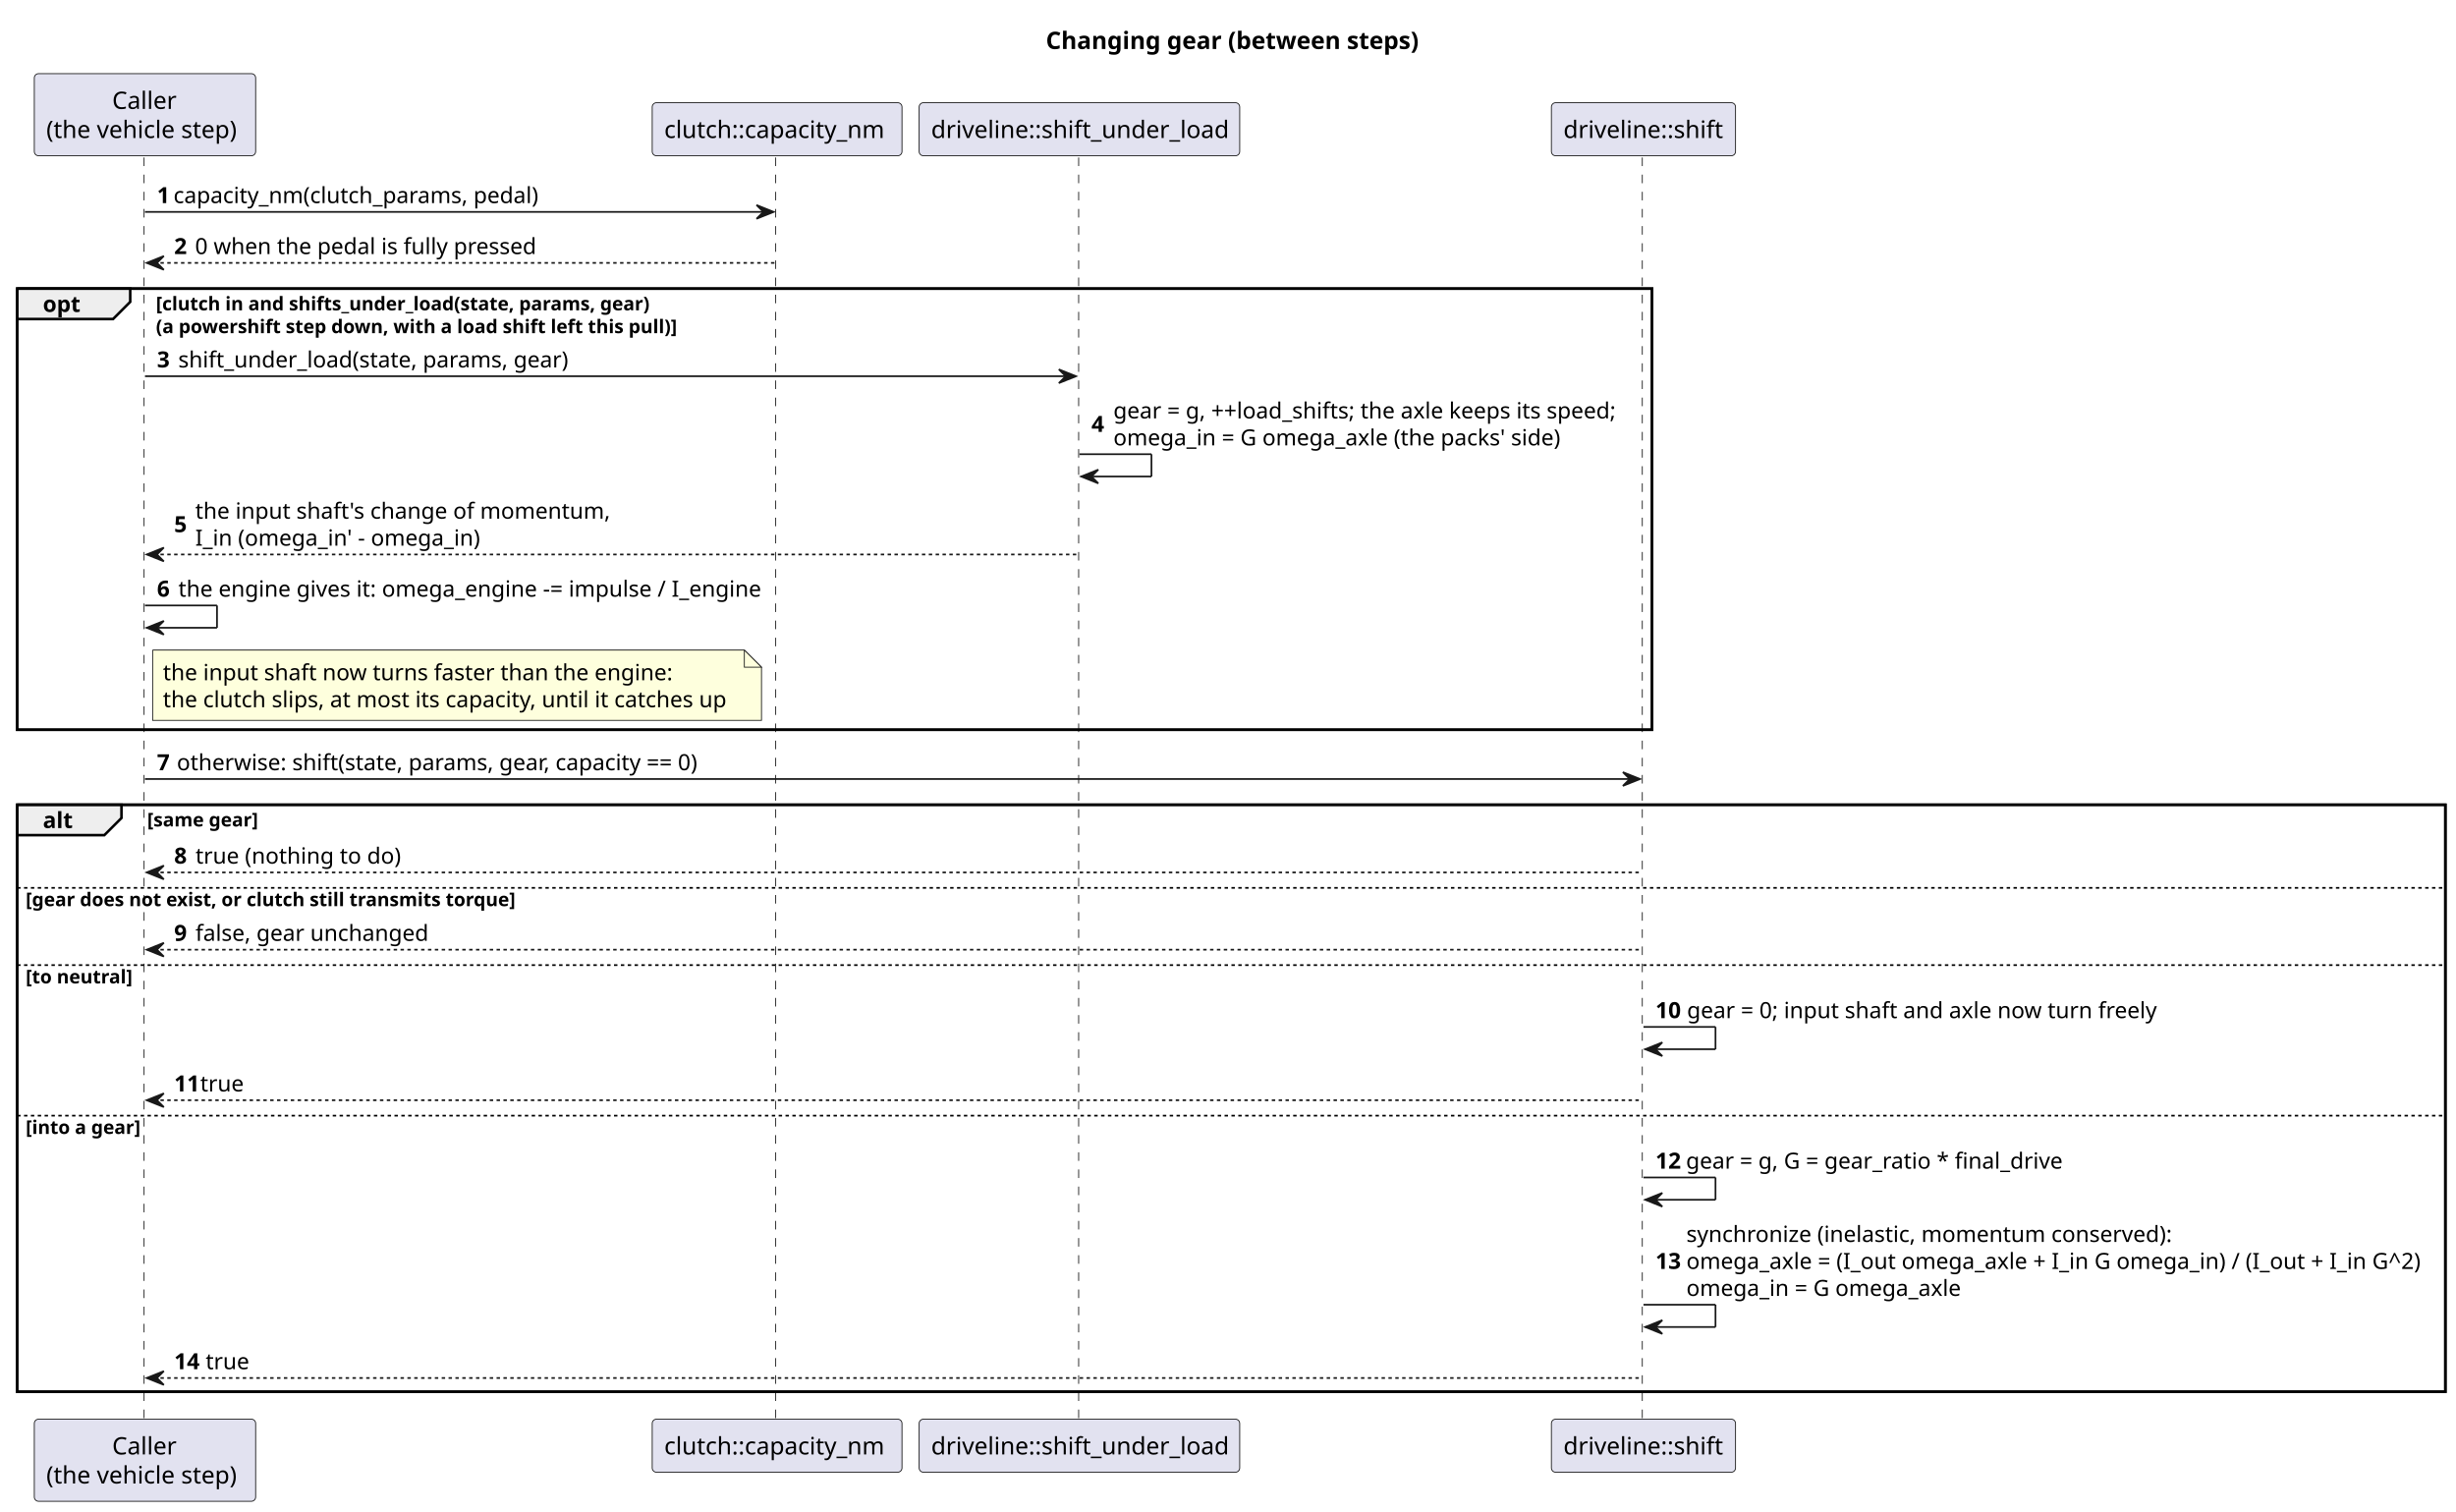
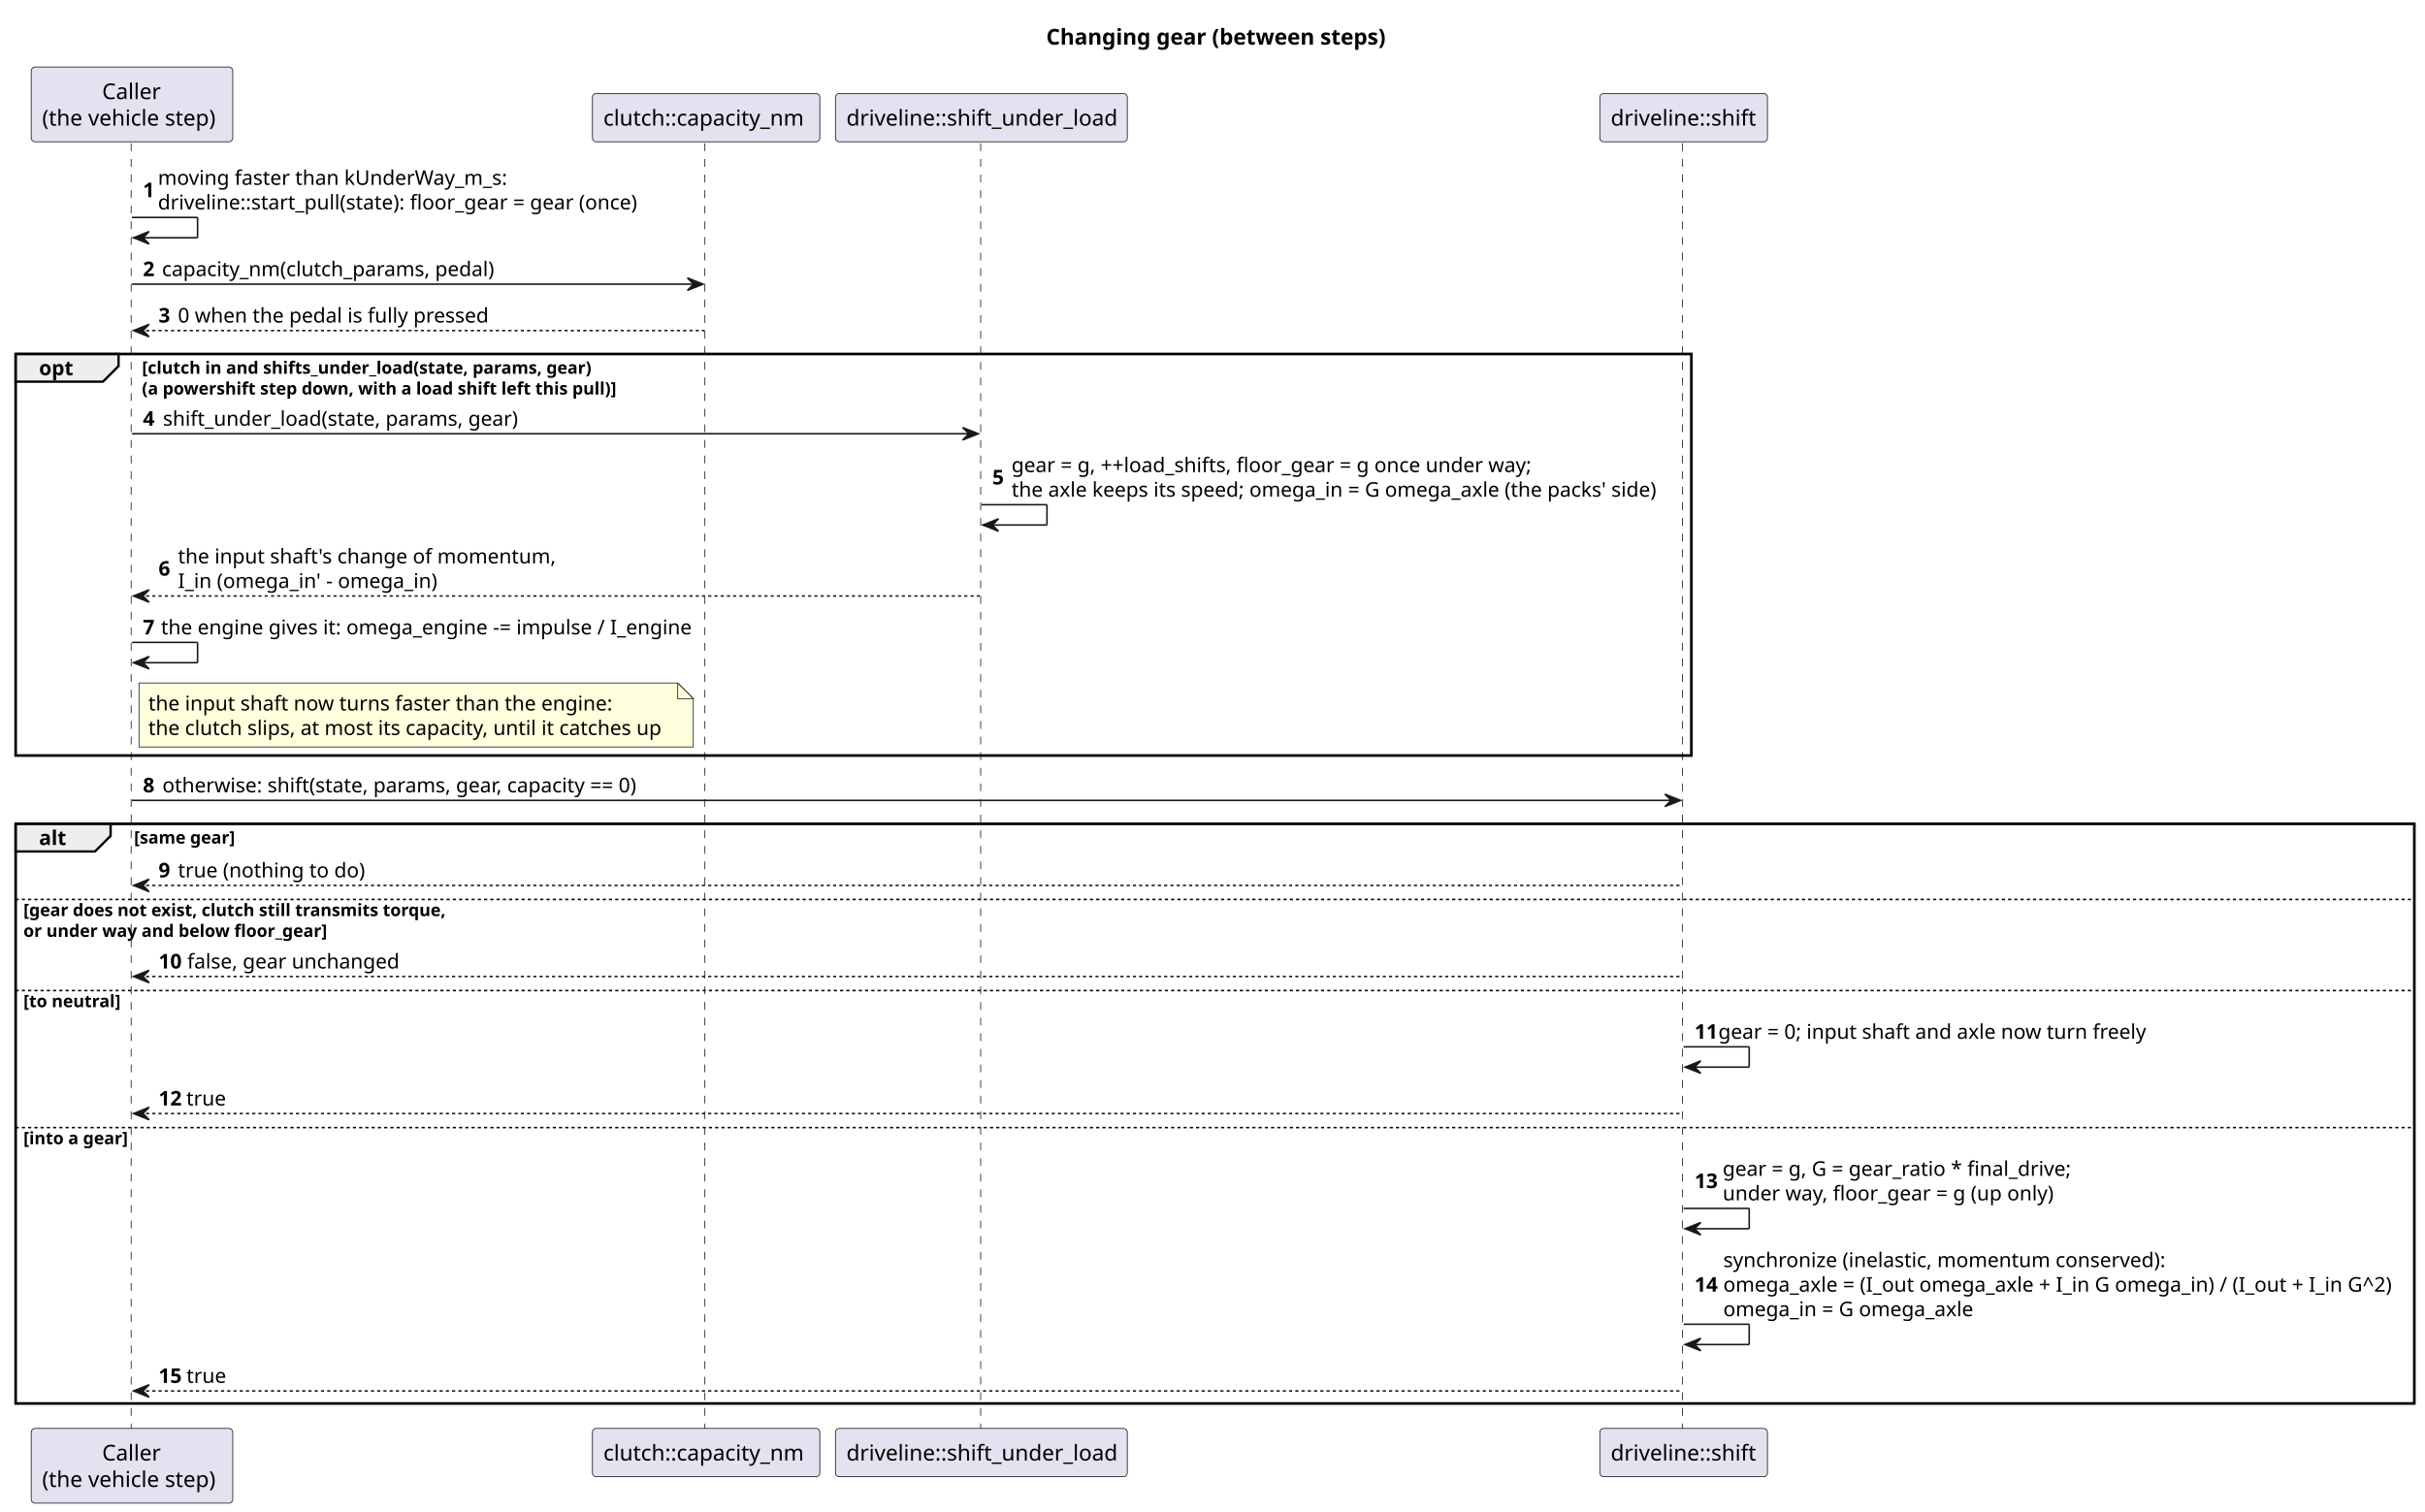
- <svg xmlns="http://www.w3.org/2000/svg" contentStyleType="text/css" height="881px" preserveAspectRatio="none" style="width:1432px;height:881px;background:#FFFFFF;" version="1.1" viewBox="0 0 1432 881" width="1432px" zoomAndPan="magnify">
+ <svg xmlns="http://www.w3.org/2000/svg" contentStyleType="text/css" height="968px" preserveAspectRatio="none" style="width:1553px;height:968px;background:#FFFFFF;" version="1.1" viewBox="0 0 1553 968" width="1553px" zoomAndPan="magnify">
  <defs />
  <g>
-     <text fill="#000000" font-family="sans-serif" font-size="14" font-weight="bold" lengthAdjust="spacing" textLength="215.195" x="609.8" y="28.562">Changing gear (between steps)</text>
-     <rect fill="none" height="257.185" style="stroke:#000000;stroke-width:1.5;" width="953.244" x="10" y="168.277" />
-     <rect fill="none" height="342.224" style="stroke:#000000;stroke-width:1.5;" width="1415.795" x="10" y="469.191" />
-     <line style="stroke:#181818;stroke-width:0.5;stroke-dasharray:5.0,5.0;" x1="84" x2="84" y1="91.818" y2="828.415" />
-     <line style="stroke:#181818;stroke-width:0.5;stroke-dasharray:5.0,5.0;" x1="452.28" x2="452.28" y1="91.818" y2="828.415" />
-     <line style="stroke:#181818;stroke-width:0.5;stroke-dasharray:5.0,5.0;" x1="628.919" x2="628.919" y1="91.818" y2="828.415" />
-     <line style="stroke:#181818;stroke-width:0.5;stroke-dasharray:5.0,5.0;" x1="957.561" x2="957.561" y1="91.818" y2="828.415" />
+     <text fill="#000000" font-family="sans-serif" font-size="14" font-weight="bold" lengthAdjust="spacing" textLength="215.195" x="669.985" y="28.562">Changing gear (between steps)</text>
+     <rect fill="none" height="257.185" style="stroke:#000000;stroke-width:1.5;" width="1073.214" x="10" y="226.736" />
+     <rect fill="none" height="371.263" style="stroke:#000000;stroke-width:1.5;" width="1536.166" x="10" y="527.65" />
+     <line style="stroke:#181818;stroke-width:0.5;stroke-dasharray:5.0,5.0;" x1="84" x2="84" y1="91.818" y2="915.913" />
+     <line style="stroke:#181818;stroke-width:0.5;stroke-dasharray:5.0,5.0;" x1="451.397" x2="451.397" y1="91.818" y2="915.913" />
+     <line style="stroke:#181818;stroke-width:0.5;stroke-dasharray:5.0,5.0;" x1="628.037" x2="628.037" y1="91.818" y2="915.913" />
+     <line style="stroke:#181818;stroke-width:0.5;stroke-dasharray:5.0,5.0;" x1="1077.532" x2="1077.532" y1="91.818" y2="915.913" />
    <rect fill="#E2E2F0" height="47.879" rx="2.5" ry="2.5" style="stroke:#181818;stroke-width:0.5;" width="129.062" x="20" y="42.94" />
    <text fill="#000000" font-family="sans-serif" font-size="14" lengthAdjust="spacing" textLength="38.302" x="65.38" y="63.502">Caller</text>
    <text fill="#000000" font-family="sans-serif" font-size="14" lengthAdjust="spacing" textLength="115.062" x="27" y="80.441">(the vehicle step)</text>
-     <rect fill="#E2E2F0" height="47.879" rx="2.5" ry="2.5" style="stroke:#181818;stroke-width:0.5;" width="129.062" x="20" y="827.415" />
-     <text fill="#000000" font-family="sans-serif" font-size="14" lengthAdjust="spacing" textLength="38.302" x="65.38" y="847.977">Caller</text>
-     <text fill="#000000" font-family="sans-serif" font-size="14" lengthAdjust="spacing" textLength="115.062" x="27" y="864.917">(the vehicle step)</text>
-     <rect fill="#E2E2F0" height="30.939" rx="2.5" ry="2.5" style="stroke:#181818;stroke-width:0.5;" width="145.64" x="380.28" y="59.879" />
-     <text fill="#000000" font-family="sans-serif" font-size="14" lengthAdjust="spacing" textLength="131.64" x="387.28" y="80.441">clutch::capacity_nm</text>
-     <rect fill="#E2E2F0" height="30.939" rx="2.5" ry="2.5" style="stroke:#181818;stroke-width:0.5;" width="145.64" x="380.28" y="827.415" />
-     <text fill="#000000" font-family="sans-serif" font-size="14" lengthAdjust="spacing" textLength="131.64" x="387.28" y="847.977">clutch::capacity_nm</text>
-     <rect fill="#E2E2F0" height="30.939" rx="2.5" ry="2.5" style="stroke:#181818;stroke-width:0.5;" width="186.908" x="535.919" y="59.879" />
-     <text fill="#000000" font-family="sans-serif" font-size="14" lengthAdjust="spacing" textLength="172.908" x="542.919" y="80.441">driveline::shift_under_load</text>
-     <rect fill="#E2E2F0" height="30.939" rx="2.5" ry="2.5" style="stroke:#181818;stroke-width:0.5;" width="186.908" x="535.919" y="827.415" />
-     <text fill="#000000" font-family="sans-serif" font-size="14" lengthAdjust="spacing" textLength="172.908" x="542.919" y="847.977">driveline::shift_under_load</text>
-     <rect fill="#E2E2F0" height="30.939" rx="2.5" ry="2.5" style="stroke:#181818;stroke-width:0.5;" width="107.365" x="904.561" y="59.879" />
-     <text fill="#000000" font-family="sans-serif" font-size="14" lengthAdjust="spacing" textLength="93.365" x="911.561" y="80.441">driveline::shift</text>
-     <rect fill="#E2E2F0" height="30.939" rx="2.5" ry="2.5" style="stroke:#181818;stroke-width:0.5;" width="107.365" x="904.561" y="827.415" />
-     <text fill="#000000" font-family="sans-serif" font-size="14" lengthAdjust="spacing" textLength="93.365" x="911.561" y="847.977">driveline::shift</text>
-     <polygon fill="#181818" points="441.1,119.548,451.1,123.548,441.1,127.548,445.1,123.548" style="stroke:#181818;stroke-width:1.0;" />
-     <line style="stroke:#181818;stroke-width:1.0;" x1="84.531" x2="447.1" y1="123.548" y2="123.548" />
-     <text fill="#000000" font-family="sans-serif" font-size="13" font-weight="bold" lengthAdjust="spacing" textLength="5.605" x="91.531" y="118.412">1</text>
-     <text fill="#000000" font-family="sans-serif" font-size="13" lengthAdjust="spacing" textLength="217.21" x="101.136" y="118.412">capacity_nm(clutch_params, pedal)</text>
-     <polygon fill="#181818" points="95.531,149.277,85.531,153.277,95.531,157.277,91.531,153.277" style="stroke:#181818;stroke-width:1.0;" />
-     <line style="stroke:#181818;stroke-width:1.0;stroke-dasharray:2.0,2.0;" x1="89.531" x2="452.1" y1="153.277" y2="153.277" />
-     <text fill="#000000" font-family="sans-serif" font-size="13" font-weight="bold" lengthAdjust="spacing" textLength="8.188" x="101.531" y="148.142">2</text>
-     <text fill="#000000" font-family="sans-serif" font-size="13" lengthAdjust="spacing" textLength="202.998" x="113.72" y="148.142">0 when the pedal is fully pressed</text>
-     <path d="M10,168.277 L75.928,168.277 L75.928,176.007 L65.928,186.007 L10,186.007 L10,168.277 " fill="#EEEEEE" style="stroke:#000000;stroke-width:1.5;" />
-     <rect fill="none" height="257.185" style="stroke:#000000;stroke-width:1.5;" width="953.244" x="10" y="168.277" />
-     <text fill="#000000" font-family="sans-serif" font-size="13" font-weight="bold" lengthAdjust="spacing" textLength="20.928" x="25" y="181.871">opt</text>
-     <text fill="#000000" font-family="sans-serif" font-size="11" font-weight="bold" lengthAdjust="spacing" textLength="284.109" x="90.928" y="180.934">[clutch in and shifts_under_load(state, params, gear)</text>
-     <text fill="#000000" font-family="sans-serif" font-size="11" font-weight="bold" lengthAdjust="spacing" textLength="295.303" x="90.928" y="194.243">(a powershift step down, with a load shift left this pull)]</text>
-     <polygon fill="#181818" points="617.374,215.356,627.374,219.356,617.374,223.356,621.374,219.356" style="stroke:#181818;stroke-width:1.0;" />
-     <line style="stroke:#181818;stroke-width:1.0;" x1="84.531" x2="623.374" y1="219.356" y2="219.356" />
-     <text fill="#000000" font-family="sans-serif" font-size="13" font-weight="bold" lengthAdjust="spacing" textLength="8.392" x="91.531" y="214.22">3</text>
-     <text fill="#000000" font-family="sans-serif" font-size="13" lengthAdjust="spacing" textLength="228.605" x="103.923" y="214.22">shift_under_load(state, params, gear)</text>
-     <line style="stroke:#181818;stroke-width:1.0;" x1="629.374" x2="671.374" y1="264.815" y2="264.815" />
-     <line style="stroke:#181818;stroke-width:1.0;" x1="671.374" x2="671.374" y1="264.815" y2="277.815" />
-     <line style="stroke:#181818;stroke-width:1.0;" x1="630.374" x2="671.374" y1="277.815" y2="277.815" />
-     <polygon fill="#181818" points="640.374,273.815,630.374,277.815,640.374,281.815,636.374,277.815" style="stroke:#181818;stroke-width:1.0;" />
-     <text fill="#000000" font-family="sans-serif" font-size="13" font-weight="bold" lengthAdjust="spacing" textLength="8.791" x="636.374" y="251.814">4</text>
-     <text fill="#000000" font-family="sans-serif" font-size="13" lengthAdjust="spacing" textLength="302.079" x="649.165" y="243.949">gear = g, ++load_shifts; the axle keeps its speed;</text>
-     <text fill="#000000" font-family="sans-serif" font-size="13" lengthAdjust="spacing" textLength="267.249" x="649.165" y="259.679">omega_in = G omega_axle (the packs' side)</text>
-     <polygon fill="#181818" points="95.531,319.273,85.531,323.273,95.531,327.273,91.531,323.273" style="stroke:#181818;stroke-width:1.0;" />
-     <line style="stroke:#181818;stroke-width:1.0;stroke-dasharray:2.0,2.0;" x1="89.531" x2="628.374" y1="323.273" y2="323.273" />
-     <text fill="#000000" font-family="sans-serif" font-size="13" font-weight="bold" lengthAdjust="spacing" textLength="8.309" x="101.531" y="310.273">5</text>
-     <text fill="#000000" font-family="sans-serif" font-size="13" lengthAdjust="spacing" textLength="241.357" x="113.84" y="302.408">the input shaft's change of momentum,</text>
-     <text fill="#000000" font-family="sans-serif" font-size="13" lengthAdjust="spacing" textLength="168.162" x="113.84" y="318.138">I_in (omega_in' - omega_in)</text>
-     <line style="stroke:#181818;stroke-width:1.0;" x1="84.531" x2="126.531" y1="353.003" y2="353.003" />
-     <line style="stroke:#181818;stroke-width:1.0;" x1="126.531" x2="126.531" y1="353.003" y2="366.003" />
-     <line style="stroke:#181818;stroke-width:1.0;" x1="85.531" x2="126.531" y1="366.003" y2="366.003" />
-     <polygon fill="#181818" points="95.531,362.003,85.531,366.003,95.531,370.003,91.531,366.003" style="stroke:#181818;stroke-width:1.0;" />
-     <text fill="#000000" font-family="sans-serif" font-size="13" font-weight="bold" lengthAdjust="spacing" textLength="8.442" x="91.531" y="347.867">6</text>
-     <text fill="#000000" font-family="sans-serif" font-size="13" lengthAdjust="spacing" textLength="342.126" x="103.974" y="347.867">the engine gives it: omega_engine -= impulse / I_engine</text>
-     <path d="M89,379.003 L89,420.003 L444,420.003 L444,389.003 L434,379.003 L89,379.003 " fill="#FEFFDD" style="stroke:#181818;stroke-width:0.5;" />
-     <path d="M434,379.003 L434,389.003 L444,389.003 L434,379.003 " fill="#FEFFDD" style="stroke:#181818;stroke-width:0.5;" />
-     <text fill="#000000" font-family="sans-serif" font-size="13" lengthAdjust="spacing" textLength="295.426" x="95" y="396.597">the input shaft now turns faster than the engine:</text>
-     <text fill="#000000" font-family="sans-serif" font-size="13" lengthAdjust="spacing" textLength="334.915" x="95" y="412.326">the clutch slips, at most its capacity, until it catches up</text>
-     <polygon fill="#181818" points="946.244,450.191,956.244,454.191,946.244,458.191,950.244,454.191" style="stroke:#181818;stroke-width:1.0;" />
-     <line style="stroke:#181818;stroke-width:1.0;" x1="84.531" x2="952.244" y1="454.191" y2="454.191" />
-     <text fill="#000000" font-family="sans-serif" font-size="13" font-weight="bold" lengthAdjust="spacing" textLength="7.56" x="91.531" y="449.056">7</text>
-     <text fill="#000000" font-family="sans-serif" font-size="13" lengthAdjust="spacing" textLength="314.818" x="103.091" y="449.056">otherwise: shift(state, params, gear, capacity == 0)</text>
-     <path d="M10,469.191 L70.831,469.191 L70.831,476.921 L60.831,486.921 L10,486.921 L10,469.191 " fill="#EEEEEE" style="stroke:#000000;stroke-width:1.5;" />
-     <rect fill="none" height="342.224" style="stroke:#000000;stroke-width:1.5;" width="1415.795" x="10" y="469.191" />
-     <text fill="#000000" font-family="sans-serif" font-size="13" font-weight="bold" lengthAdjust="spacing" textLength="15.831" x="25" y="482.785">alt</text>
-     <text fill="#000000" font-family="sans-serif" font-size="11" font-weight="bold" lengthAdjust="spacing" textLength="64.405" x="85.831" y="481.848">[same gear]</text>
-     <polygon fill="#181818" points="95.531,504.65,85.531,508.65,95.531,512.65,91.531,508.65" style="stroke:#181818;stroke-width:1.0;" />
-     <line style="stroke:#181818;stroke-width:1.0;stroke-dasharray:2.0,2.0;" x1="89.531" x2="957.244" y1="508.65" y2="508.65" />
-     <text fill="#000000" font-family="sans-serif" font-size="13" font-weight="bold" lengthAdjust="spacing" textLength="8.461" x="101.531" y="503.515">8</text>
-     <text fill="#000000" font-family="sans-serif" font-size="13" lengthAdjust="spacing" textLength="118.885" x="113.993" y="503.515">true (nothing to do)</text>
-     <line style="stroke:#000000;stroke-width:1.0;stroke-dasharray:2.0,2.0;" x1="10" x2="1425.795" y1="517.65" y2="517.65" />
-     <text fill="#000000" font-family="sans-serif" font-size="11" font-weight="bold" lengthAdjust="spacing" textLength="278.002" x="15" y="528.307">[gear does not exist, or clutch still transmits torque]</text>
-     <polygon fill="#181818" points="95.531,549.689,85.531,553.689,95.531,557.689,91.531,553.689" style="stroke:#181818;stroke-width:1.0;" />
-     <line style="stroke:#181818;stroke-width:1.0;stroke-dasharray:2.0,2.0;" x1="89.531" x2="957.244" y1="553.689" y2="553.689" />
-     <text fill="#000000" font-family="sans-serif" font-size="13" font-weight="bold" lengthAdjust="spacing" textLength="8.442" x="101.531" y="548.554">9</text>
-     <text fill="#000000" font-family="sans-serif" font-size="13" lengthAdjust="spacing" textLength="137.477" x="113.974" y="548.554">false, gear unchanged</text>
-     <line style="stroke:#000000;stroke-width:1.0;stroke-dasharray:2.0,2.0;" x1="10" x2="1425.795" y1="562.689" y2="562.689" />
-     <text fill="#000000" font-family="sans-serif" font-size="11" font-weight="bold" lengthAdjust="spacing" textLength="59.796" x="15" y="573.346">[to neutral]</text>
-     <line style="stroke:#181818;stroke-width:1.0;" x1="958.244" x2="1000.244" y1="598.729" y2="598.729" />
-     <line style="stroke:#181818;stroke-width:1.0;" x1="1000.244" x2="1000.244" y1="598.729" y2="611.729" />
-     <line style="stroke:#181818;stroke-width:1.0;" x1="959.244" x2="1000.244" y1="611.729" y2="611.729" />
-     <polygon fill="#181818" points="969.244,607.729,959.244,611.729,969.244,615.729,965.244,611.729" style="stroke:#181818;stroke-width:1.0;" />
-     <text fill="#000000" font-family="sans-serif" font-size="13" font-weight="bold" lengthAdjust="spacing" textLength="14.371" x="965.244" y="593.593">10</text>
-     <text fill="#000000" font-family="sans-serif" font-size="13" lengthAdjust="spacing" textLength="277.031" x="983.615" y="593.593">gear = 0; input shaft and axle now turn freely</text>
-     <polygon fill="#181818" points="95.531,637.458,85.531,641.458,95.531,645.458,91.531,641.458" style="stroke:#181818;stroke-width:1.0;" />
-     <line style="stroke:#181818;stroke-width:1.0;stroke-dasharray:2.0,2.0;" x1="89.531" x2="957.244" y1="641.458" y2="641.458" />
-     <text fill="#000000" font-family="sans-serif" font-size="13" font-weight="bold" lengthAdjust="spacing" textLength="11.21" x="101.531" y="636.322">11</text>
-     <text fill="#000000" font-family="sans-serif" font-size="13" lengthAdjust="spacing" textLength="24.413" x="116.741" y="636.322">true</text>
-     <line style="stroke:#000000;stroke-width:1.0;stroke-dasharray:2.0,2.0;" x1="10" x2="1425.795" y1="650.458" y2="650.458" />
-     <text fill="#000000" font-family="sans-serif" font-size="11" font-weight="bold" lengthAdjust="spacing" textLength="64.861" x="15" y="661.114">[into a gear]</text>
-     <line style="stroke:#181818;stroke-width:1.0;" x1="958.244" x2="1000.244" y1="686.497" y2="686.497" />
-     <line style="stroke:#181818;stroke-width:1.0;" x1="1000.244" x2="1000.244" y1="686.497" y2="699.497" />
-     <line style="stroke:#181818;stroke-width:1.0;" x1="959.244" x2="1000.244" y1="699.497" y2="699.497" />
-     <polygon fill="#181818" points="969.244,695.497,959.244,699.497,969.244,703.497,965.244,699.497" style="stroke:#181818;stroke-width:1.0;" />
-     <text fill="#000000" font-family="sans-serif" font-size="13" font-weight="bold" lengthAdjust="spacing" textLength="13.793" x="965.244" y="681.361">12</text>
-     <text fill="#000000" font-family="sans-serif" font-size="13" lengthAdjust="spacing" textLength="222.441" x="983.037" y="681.361">gear = g, G = gear_ratio * final_drive</text>
-     <line style="stroke:#181818;stroke-width:1.0;" x1="958.244" x2="1000.244" y1="760.686" y2="760.686" />
-     <line style="stroke:#181818;stroke-width:1.0;" x1="1000.244" x2="1000.244" y1="760.686" y2="773.686" />
-     <line style="stroke:#181818;stroke-width:1.0;" x1="959.244" x2="1000.244" y1="773.686" y2="773.686" />
-     <polygon fill="#181818" points="969.244,769.686,959.244,773.686,969.244,777.686,965.244,773.686" style="stroke:#181818;stroke-width:1.0;" />
-     <text fill="#000000" font-family="sans-serif" font-size="13" font-weight="bold" lengthAdjust="spacing" textLength="13.997" x="965.244" y="739.82">13</text>
-     <text fill="#000000" font-family="sans-serif" font-size="13" lengthAdjust="spacing" textLength="287.968" x="983.24" y="724.091">synchronize (inelastic, momentum conserved):</text>
-     <text fill="#000000" font-family="sans-serif" font-size="13" lengthAdjust="spacing" textLength="430.555" x="983.24" y="739.82">omega_axle = (I_out omega_axle + I_in G omega_in) / (I_out + I_in G^2)</text>
-     <text fill="#000000" font-family="sans-serif" font-size="13" lengthAdjust="spacing" textLength="161.148" x="983.24" y="755.55">omega_in = G omega_axle</text>
-     <polygon fill="#181818" points="95.531,799.415,85.531,803.415,95.531,807.415,91.531,803.415" style="stroke:#181818;stroke-width:1.0;" />
-     <line style="stroke:#181818;stroke-width:1.0;stroke-dasharray:2.0,2.0;" x1="89.531" x2="957.244" y1="803.415" y2="803.415" />
-     <text fill="#000000" font-family="sans-serif" font-size="13" font-weight="bold" lengthAdjust="spacing" textLength="14.396" x="101.531" y="798.279">14</text>
-     <text fill="#000000" font-family="sans-serif" font-size="13" lengthAdjust="spacing" textLength="24.413" x="119.928" y="798.279">true</text>
+     <rect fill="#E2E2F0" height="47.879" rx="2.5" ry="2.5" style="stroke:#181818;stroke-width:0.5;" width="129.062" x="20" y="914.913" />
+     <text fill="#000000" font-family="sans-serif" font-size="14" lengthAdjust="spacing" textLength="38.302" x="65.38" y="935.476">Caller</text>
+     <text fill="#000000" font-family="sans-serif" font-size="14" lengthAdjust="spacing" textLength="115.062" x="27" y="952.415">(the vehicle step)</text>
+     <rect fill="#E2E2F0" height="30.939" rx="2.5" ry="2.5" style="stroke:#181818;stroke-width:0.5;" width="145.64" x="379.397" y="59.879" />
+     <text fill="#000000" font-family="sans-serif" font-size="14" lengthAdjust="spacing" textLength="131.64" x="386.397" y="80.441">clutch::capacity_nm</text>
+     <rect fill="#E2E2F0" height="30.939" rx="2.5" ry="2.5" style="stroke:#181818;stroke-width:0.5;" width="145.64" x="379.397" y="914.913" />
+     <text fill="#000000" font-family="sans-serif" font-size="14" lengthAdjust="spacing" textLength="131.64" x="386.397" y="935.476">clutch::capacity_nm</text>
+     <rect fill="#E2E2F0" height="30.939" rx="2.5" ry="2.5" style="stroke:#181818;stroke-width:0.5;" width="186.908" x="535.037" y="59.879" />
+     <text fill="#000000" font-family="sans-serif" font-size="14" lengthAdjust="spacing" textLength="172.908" x="542.037" y="80.441">driveline::shift_under_load</text>
+     <rect fill="#E2E2F0" height="30.939" rx="2.5" ry="2.5" style="stroke:#181818;stroke-width:0.5;" width="186.908" x="535.037" y="914.913" />
+     <text fill="#000000" font-family="sans-serif" font-size="14" lengthAdjust="spacing" textLength="172.908" x="542.037" y="935.476">driveline::shift_under_load</text>
+     <rect fill="#E2E2F0" height="30.939" rx="2.5" ry="2.5" style="stroke:#181818;stroke-width:0.5;" width="107.365" x="1024.532" y="59.879" />
+     <text fill="#000000" font-family="sans-serif" font-size="14" lengthAdjust="spacing" textLength="93.365" x="1031.532" y="80.441">driveline::shift</text>
+     <rect fill="#E2E2F0" height="30.939" rx="2.5" ry="2.5" style="stroke:#181818;stroke-width:0.5;" width="107.365" x="1024.532" y="914.913" />
+     <text fill="#000000" font-family="sans-serif" font-size="14" lengthAdjust="spacing" textLength="93.365" x="1031.532" y="935.476">driveline::shift</text>
+     <line style="stroke:#181818;stroke-width:1.0;" x1="84.531" x2="126.531" y1="139.277" y2="139.277" />
+     <line style="stroke:#181818;stroke-width:1.0;" x1="126.531" x2="126.531" y1="139.277" y2="152.277" />
+     <line style="stroke:#181818;stroke-width:1.0;" x1="85.531" x2="126.531" y1="152.277" y2="152.277" />
+     <polygon fill="#181818" points="95.531,148.277,85.531,152.277,95.531,156.277,91.531,152.277" style="stroke:#181818;stroke-width:1.0;" />
+     <text fill="#000000" font-family="sans-serif" font-size="13" font-weight="bold" lengthAdjust="spacing" textLength="5.605" x="91.531" y="126.277">1</text>
+     <text fill="#000000" font-family="sans-serif" font-size="13" lengthAdjust="spacing" textLength="225.069" x="101.136" y="118.412">moving faster than kUnderWay_m_s:</text>
+     <text fill="#000000" font-family="sans-serif" font-size="13" lengthAdjust="spacing" textLength="311.898" x="101.136" y="134.142">driveline::start_pull(state): floor_gear = gear (once)</text>
+     <polygon fill="#181818" points="440.217,178.007,450.217,182.007,440.217,186.007,444.217,182.007" style="stroke:#181818;stroke-width:1.0;" />
+     <line style="stroke:#181818;stroke-width:1.0;" x1="84.531" x2="446.217" y1="182.007" y2="182.007" />
+     <text fill="#000000" font-family="sans-serif" font-size="13" font-weight="bold" lengthAdjust="spacing" textLength="8.188" x="91.531" y="176.871">2</text>
+     <text fill="#000000" font-family="sans-serif" font-size="13" lengthAdjust="spacing" textLength="217.21" x="103.72" y="176.871">capacity_nm(clutch_params, pedal)</text>
+     <polygon fill="#181818" points="95.531,207.736,85.531,211.736,95.531,215.736,91.531,211.736" style="stroke:#181818;stroke-width:1.0;" />
+     <line style="stroke:#181818;stroke-width:1.0;stroke-dasharray:2.0,2.0;" x1="89.531" x2="451.217" y1="211.736" y2="211.736" />
+     <text fill="#000000" font-family="sans-serif" font-size="13" font-weight="bold" lengthAdjust="spacing" textLength="8.392" x="101.531" y="206.601">3</text>
+     <text fill="#000000" font-family="sans-serif" font-size="13" lengthAdjust="spacing" textLength="202.998" x="113.923" y="206.601">0 when the pedal is fully pressed</text>
+     <path d="M10,226.736 L75.928,226.736 L75.928,234.466 L65.928,244.466 L10,244.466 L10,226.736 " fill="#EEEEEE" style="stroke:#000000;stroke-width:1.5;" />
+     <rect fill="none" height="257.185" style="stroke:#000000;stroke-width:1.5;" width="1073.214" x="10" y="226.736" />
+     <text fill="#000000" font-family="sans-serif" font-size="13" font-weight="bold" lengthAdjust="spacing" textLength="20.928" x="25" y="240.33">opt</text>
+     <text fill="#000000" font-family="sans-serif" font-size="11" font-weight="bold" lengthAdjust="spacing" textLength="284.109" x="90.928" y="239.393">[clutch in and shifts_under_load(state, params, gear)</text>
+     <text fill="#000000" font-family="sans-serif" font-size="11" font-weight="bold" lengthAdjust="spacing" textLength="295.303" x="90.928" y="252.702">(a powershift step down, with a load shift left this pull)]</text>
+     <polygon fill="#181818" points="616.491,273.815,626.491,277.815,616.491,281.815,620.491,277.815" style="stroke:#181818;stroke-width:1.0;" />
+     <line style="stroke:#181818;stroke-width:1.0;" x1="84.531" x2="622.491" y1="277.815" y2="277.815" />
+     <text fill="#000000" font-family="sans-serif" font-size="13" font-weight="bold" lengthAdjust="spacing" textLength="8.791" x="91.531" y="272.679">4</text>
+     <text fill="#000000" font-family="sans-serif" font-size="13" lengthAdjust="spacing" textLength="228.605" x="104.323" y="272.679">shift_under_load(state, params, gear)</text>
+     <line style="stroke:#181818;stroke-width:1.0;" x1="628.491" x2="670.491" y1="323.273" y2="323.273" />
+     <line style="stroke:#181818;stroke-width:1.0;" x1="670.491" x2="670.491" y1="323.273" y2="336.273" />
+     <line style="stroke:#181818;stroke-width:1.0;" x1="629.491" x2="670.491" y1="336.273" y2="336.273" />
+     <polygon fill="#181818" points="639.491,332.273,629.491,336.273,639.491,340.273,635.491,336.273" style="stroke:#181818;stroke-width:1.0;" />
+     <text fill="#000000" font-family="sans-serif" font-size="13" font-weight="bold" lengthAdjust="spacing" textLength="8.309" x="635.491" y="310.273">5</text>
+     <text fill="#000000" font-family="sans-serif" font-size="13" lengthAdjust="spacing" textLength="341.815" x="647.8" y="302.408">gear = g, ++load_shifts, floor_gear = g once under way;</text>
+     <text fill="#000000" font-family="sans-serif" font-size="13" lengthAdjust="spacing" textLength="423.414" x="647.8" y="318.138">the axle keeps its speed; omega_in = G omega_axle (the packs' side)</text>
+     <polygon fill="#181818" points="95.531,377.732,85.531,381.732,95.531,385.732,91.531,381.732" style="stroke:#181818;stroke-width:1.0;" />
+     <line style="stroke:#181818;stroke-width:1.0;stroke-dasharray:2.0,2.0;" x1="89.531" x2="627.491" y1="381.732" y2="381.732" />
+     <text fill="#000000" font-family="sans-serif" font-size="13" font-weight="bold" lengthAdjust="spacing" textLength="8.442" x="101.531" y="368.732">6</text>
+     <text fill="#000000" font-family="sans-serif" font-size="13" lengthAdjust="spacing" textLength="241.357" x="113.974" y="360.867">the input shaft's change of momentum,</text>
+     <text fill="#000000" font-family="sans-serif" font-size="13" lengthAdjust="spacing" textLength="168.162" x="113.974" y="376.597">I_in (omega_in' - omega_in)</text>
+     <line style="stroke:#181818;stroke-width:1.0;" x1="84.531" x2="126.531" y1="411.462" y2="411.462" />
+     <line style="stroke:#181818;stroke-width:1.0;" x1="126.531" x2="126.531" y1="411.462" y2="424.462" />
+     <line style="stroke:#181818;stroke-width:1.0;" x1="85.531" x2="126.531" y1="424.462" y2="424.462" />
+     <polygon fill="#181818" points="95.531,420.462,85.531,424.462,95.531,428.462,91.531,424.462" style="stroke:#181818;stroke-width:1.0;" />
+     <text fill="#000000" font-family="sans-serif" font-size="13" font-weight="bold" lengthAdjust="spacing" textLength="7.56" x="91.531" y="406.326">7</text>
+     <text fill="#000000" font-family="sans-serif" font-size="13" lengthAdjust="spacing" textLength="342.126" x="103.091" y="406.326">the engine gives it: omega_engine -= impulse / I_engine</text>
+     <path d="M89,437.462 L89,478.462 L444,478.462 L444,447.462 L434,437.462 L89,437.462 " fill="#FEFFDD" style="stroke:#181818;stroke-width:0.5;" />
+     <path d="M434,437.462 L434,447.462 L444,447.462 L434,437.462 " fill="#FEFFDD" style="stroke:#181818;stroke-width:0.5;" />
+     <text fill="#000000" font-family="sans-serif" font-size="13" lengthAdjust="spacing" textLength="295.426" x="95" y="455.056">the input shaft now turns faster than the engine:</text>
+     <text fill="#000000" font-family="sans-serif" font-size="13" lengthAdjust="spacing" textLength="334.915" x="95" y="470.785">the clutch slips, at most its capacity, until it catches up</text>
+     <polygon fill="#181818" points="1066.214,508.65,1076.214,512.65,1066.214,516.65,1070.214,512.65" style="stroke:#181818;stroke-width:1.0;" />
+     <line style="stroke:#181818;stroke-width:1.0;" x1="84.531" x2="1072.214" y1="512.65" y2="512.65" />
+     <text fill="#000000" font-family="sans-serif" font-size="13" font-weight="bold" lengthAdjust="spacing" textLength="8.461" x="91.531" y="507.515">8</text>
+     <text fill="#000000" font-family="sans-serif" font-size="13" lengthAdjust="spacing" textLength="314.818" x="103.993" y="507.515">otherwise: shift(state, params, gear, capacity == 0)</text>
+     <path d="M10,527.65 L70.831,527.65 L70.831,535.38 L60.831,545.38 L10,545.38 L10,527.65 " fill="#EEEEEE" style="stroke:#000000;stroke-width:1.5;" />
+     <rect fill="none" height="371.263" style="stroke:#000000;stroke-width:1.5;" width="1536.166" x="10" y="527.65" />
+     <text fill="#000000" font-family="sans-serif" font-size="13" font-weight="bold" lengthAdjust="spacing" textLength="15.831" x="25" y="541.244">alt</text>
+     <text fill="#000000" font-family="sans-serif" font-size="11" font-weight="bold" lengthAdjust="spacing" textLength="64.405" x="85.831" y="540.307">[same gear]</text>
+     <polygon fill="#181818" points="95.531,563.109,85.531,567.109,95.531,571.109,91.531,567.109" style="stroke:#181818;stroke-width:1.0;" />
+     <line style="stroke:#181818;stroke-width:1.0;stroke-dasharray:2.0,2.0;" x1="89.531" x2="1077.214" y1="567.109" y2="567.109" />
+     <text fill="#000000" font-family="sans-serif" font-size="13" font-weight="bold" lengthAdjust="spacing" textLength="8.442" x="101.531" y="561.974">9</text>
+     <text fill="#000000" font-family="sans-serif" font-size="13" lengthAdjust="spacing" textLength="118.885" x="113.974" y="561.974">true (nothing to do)</text>
+     <line style="stroke:#000000;stroke-width:1.0;stroke-dasharray:2.0,2.0;" x1="10" x2="1546.166" y1="576.109" y2="576.109" />
+     <text fill="#000000" font-family="sans-serif" font-size="11" font-weight="bold" lengthAdjust="spacing" textLength="263.699" x="15" y="586.766">[gear does not exist, clutch still transmits torque,</text>
+     <text fill="#000000" font-family="sans-serif" font-size="11" font-weight="bold" lengthAdjust="spacing" textLength="190.088" x="15" y="600.075">or under way and below floor_gear]</text>
+     <polygon fill="#181818" points="95.531,621.458,85.531,625.458,95.531,629.458,91.531,625.458" style="stroke:#181818;stroke-width:1.0;" />
+     <line style="stroke:#181818;stroke-width:1.0;stroke-dasharray:2.0,2.0;" x1="89.531" x2="1077.214" y1="625.458" y2="625.458" />
+     <text fill="#000000" font-family="sans-serif" font-size="13" font-weight="bold" lengthAdjust="spacing" textLength="14.371" x="101.531" y="620.322">10</text>
+     <text fill="#000000" font-family="sans-serif" font-size="13" lengthAdjust="spacing" textLength="137.477" x="119.902" y="620.322">false, gear unchanged</text>
+     <line style="stroke:#000000;stroke-width:1.0;stroke-dasharray:2.0,2.0;" x1="10" x2="1546.166" y1="634.458" y2="634.458" />
+     <text fill="#000000" font-family="sans-serif" font-size="11" font-weight="bold" lengthAdjust="spacing" textLength="59.796" x="15" y="645.114">[to neutral]</text>
+     <line style="stroke:#181818;stroke-width:1.0;" x1="1078.214" x2="1120.214" y1="670.497" y2="670.497" />
+     <line style="stroke:#181818;stroke-width:1.0;" x1="1120.214" x2="1120.214" y1="670.497" y2="683.497" />
+     <line style="stroke:#181818;stroke-width:1.0;" x1="1079.214" x2="1120.214" y1="683.497" y2="683.497" />
+     <polygon fill="#181818" points="1089.214,679.497,1079.214,683.497,1089.214,687.497,1085.214,683.497" style="stroke:#181818;stroke-width:1.0;" />
+     <text fill="#000000" font-family="sans-serif" font-size="13" font-weight="bold" lengthAdjust="spacing" textLength="11.21" x="1085.214" y="665.361">11</text>
+     <text fill="#000000" font-family="sans-serif" font-size="13" lengthAdjust="spacing" textLength="277.031" x="1100.424" y="665.361">gear = 0; input shaft and axle now turn freely</text>
+     <polygon fill="#181818" points="95.531,709.227,85.531,713.227,95.531,717.227,91.531,713.227" style="stroke:#181818;stroke-width:1.0;" />
+     <line style="stroke:#181818;stroke-width:1.0;stroke-dasharray:2.0,2.0;" x1="89.531" x2="1077.214" y1="713.227" y2="713.227" />
+     <text fill="#000000" font-family="sans-serif" font-size="13" font-weight="bold" lengthAdjust="spacing" textLength="13.793" x="101.531" y="708.091">12</text>
+     <text fill="#000000" font-family="sans-serif" font-size="13" lengthAdjust="spacing" textLength="24.413" x="119.325" y="708.091">true</text>
+     <line style="stroke:#000000;stroke-width:1.0;stroke-dasharray:2.0,2.0;" x1="10" x2="1546.166" y1="722.227" y2="722.227" />
+     <text fill="#000000" font-family="sans-serif" font-size="11" font-weight="bold" lengthAdjust="spacing" textLength="64.861" x="15" y="732.883">[into a gear]</text>
+     <line style="stroke:#181818;stroke-width:1.0;" x1="1078.214" x2="1120.214" y1="773.995" y2="773.995" />
+     <line style="stroke:#181818;stroke-width:1.0;" x1="1120.214" x2="1120.214" y1="773.995" y2="786.995" />
+     <line style="stroke:#181818;stroke-width:1.0;" x1="1079.214" x2="1120.214" y1="786.995" y2="786.995" />
+     <polygon fill="#181818" points="1089.214,782.995,1079.214,786.995,1089.214,790.995,1085.214,786.995" style="stroke:#181818;stroke-width:1.0;" />
+     <text fill="#000000" font-family="sans-serif" font-size="13" font-weight="bold" lengthAdjust="spacing" textLength="13.997" x="1085.214" y="760.995">13</text>
+     <text fill="#000000" font-family="sans-serif" font-size="13" lengthAdjust="spacing" textLength="226.364" x="1103.211" y="753.13">gear = g, G = gear_ratio * final_drive;</text>
+     <text fill="#000000" font-family="sans-serif" font-size="13" lengthAdjust="spacing" textLength="216.481" x="1103.211" y="768.859">under way, floor_gear = g (up only)</text>
+     <line style="stroke:#181818;stroke-width:1.0;" x1="1078.214" x2="1120.214" y1="848.184" y2="848.184" />
+     <line style="stroke:#181818;stroke-width:1.0;" x1="1120.214" x2="1120.214" y1="848.184" y2="861.184" />
+     <line style="stroke:#181818;stroke-width:1.0;" x1="1079.214" x2="1120.214" y1="861.184" y2="861.184" />
+     <polygon fill="#181818" points="1089.214,857.184,1079.214,861.184,1089.214,865.184,1085.214,861.184" style="stroke:#181818;stroke-width:1.0;" />
+     <text fill="#000000" font-family="sans-serif" font-size="13" font-weight="bold" lengthAdjust="spacing" textLength="14.396" x="1085.214" y="827.318">14</text>
+     <text fill="#000000" font-family="sans-serif" font-size="13" lengthAdjust="spacing" textLength="287.968" x="1103.611" y="811.589">synchronize (inelastic, momentum conserved):</text>
+     <text fill="#000000" font-family="sans-serif" font-size="13" lengthAdjust="spacing" textLength="430.555" x="1103.611" y="827.318">omega_axle = (I_out omega_axle + I_in G omega_in) / (I_out + I_in G^2)</text>
+     <text fill="#000000" font-family="sans-serif" font-size="13" lengthAdjust="spacing" textLength="161.148" x="1103.611" y="843.048">omega_in = G omega_axle</text>
+     <polygon fill="#181818" points="95.531,886.913,85.531,890.913,95.531,894.913,91.531,890.913" style="stroke:#181818;stroke-width:1.0;" />
+     <line style="stroke:#181818;stroke-width:1.0;stroke-dasharray:2.0,2.0;" x1="89.531" x2="1077.214" y1="890.913" y2="890.913" />
+     <text fill="#000000" font-family="sans-serif" font-size="13" font-weight="bold" lengthAdjust="spacing" textLength="13.914" x="101.531" y="885.777">15</text>
+     <text fill="#000000" font-family="sans-serif" font-size="13" lengthAdjust="spacing" textLength="24.413" x="119.445" y="885.777">true</text>
  </g>
</svg>
